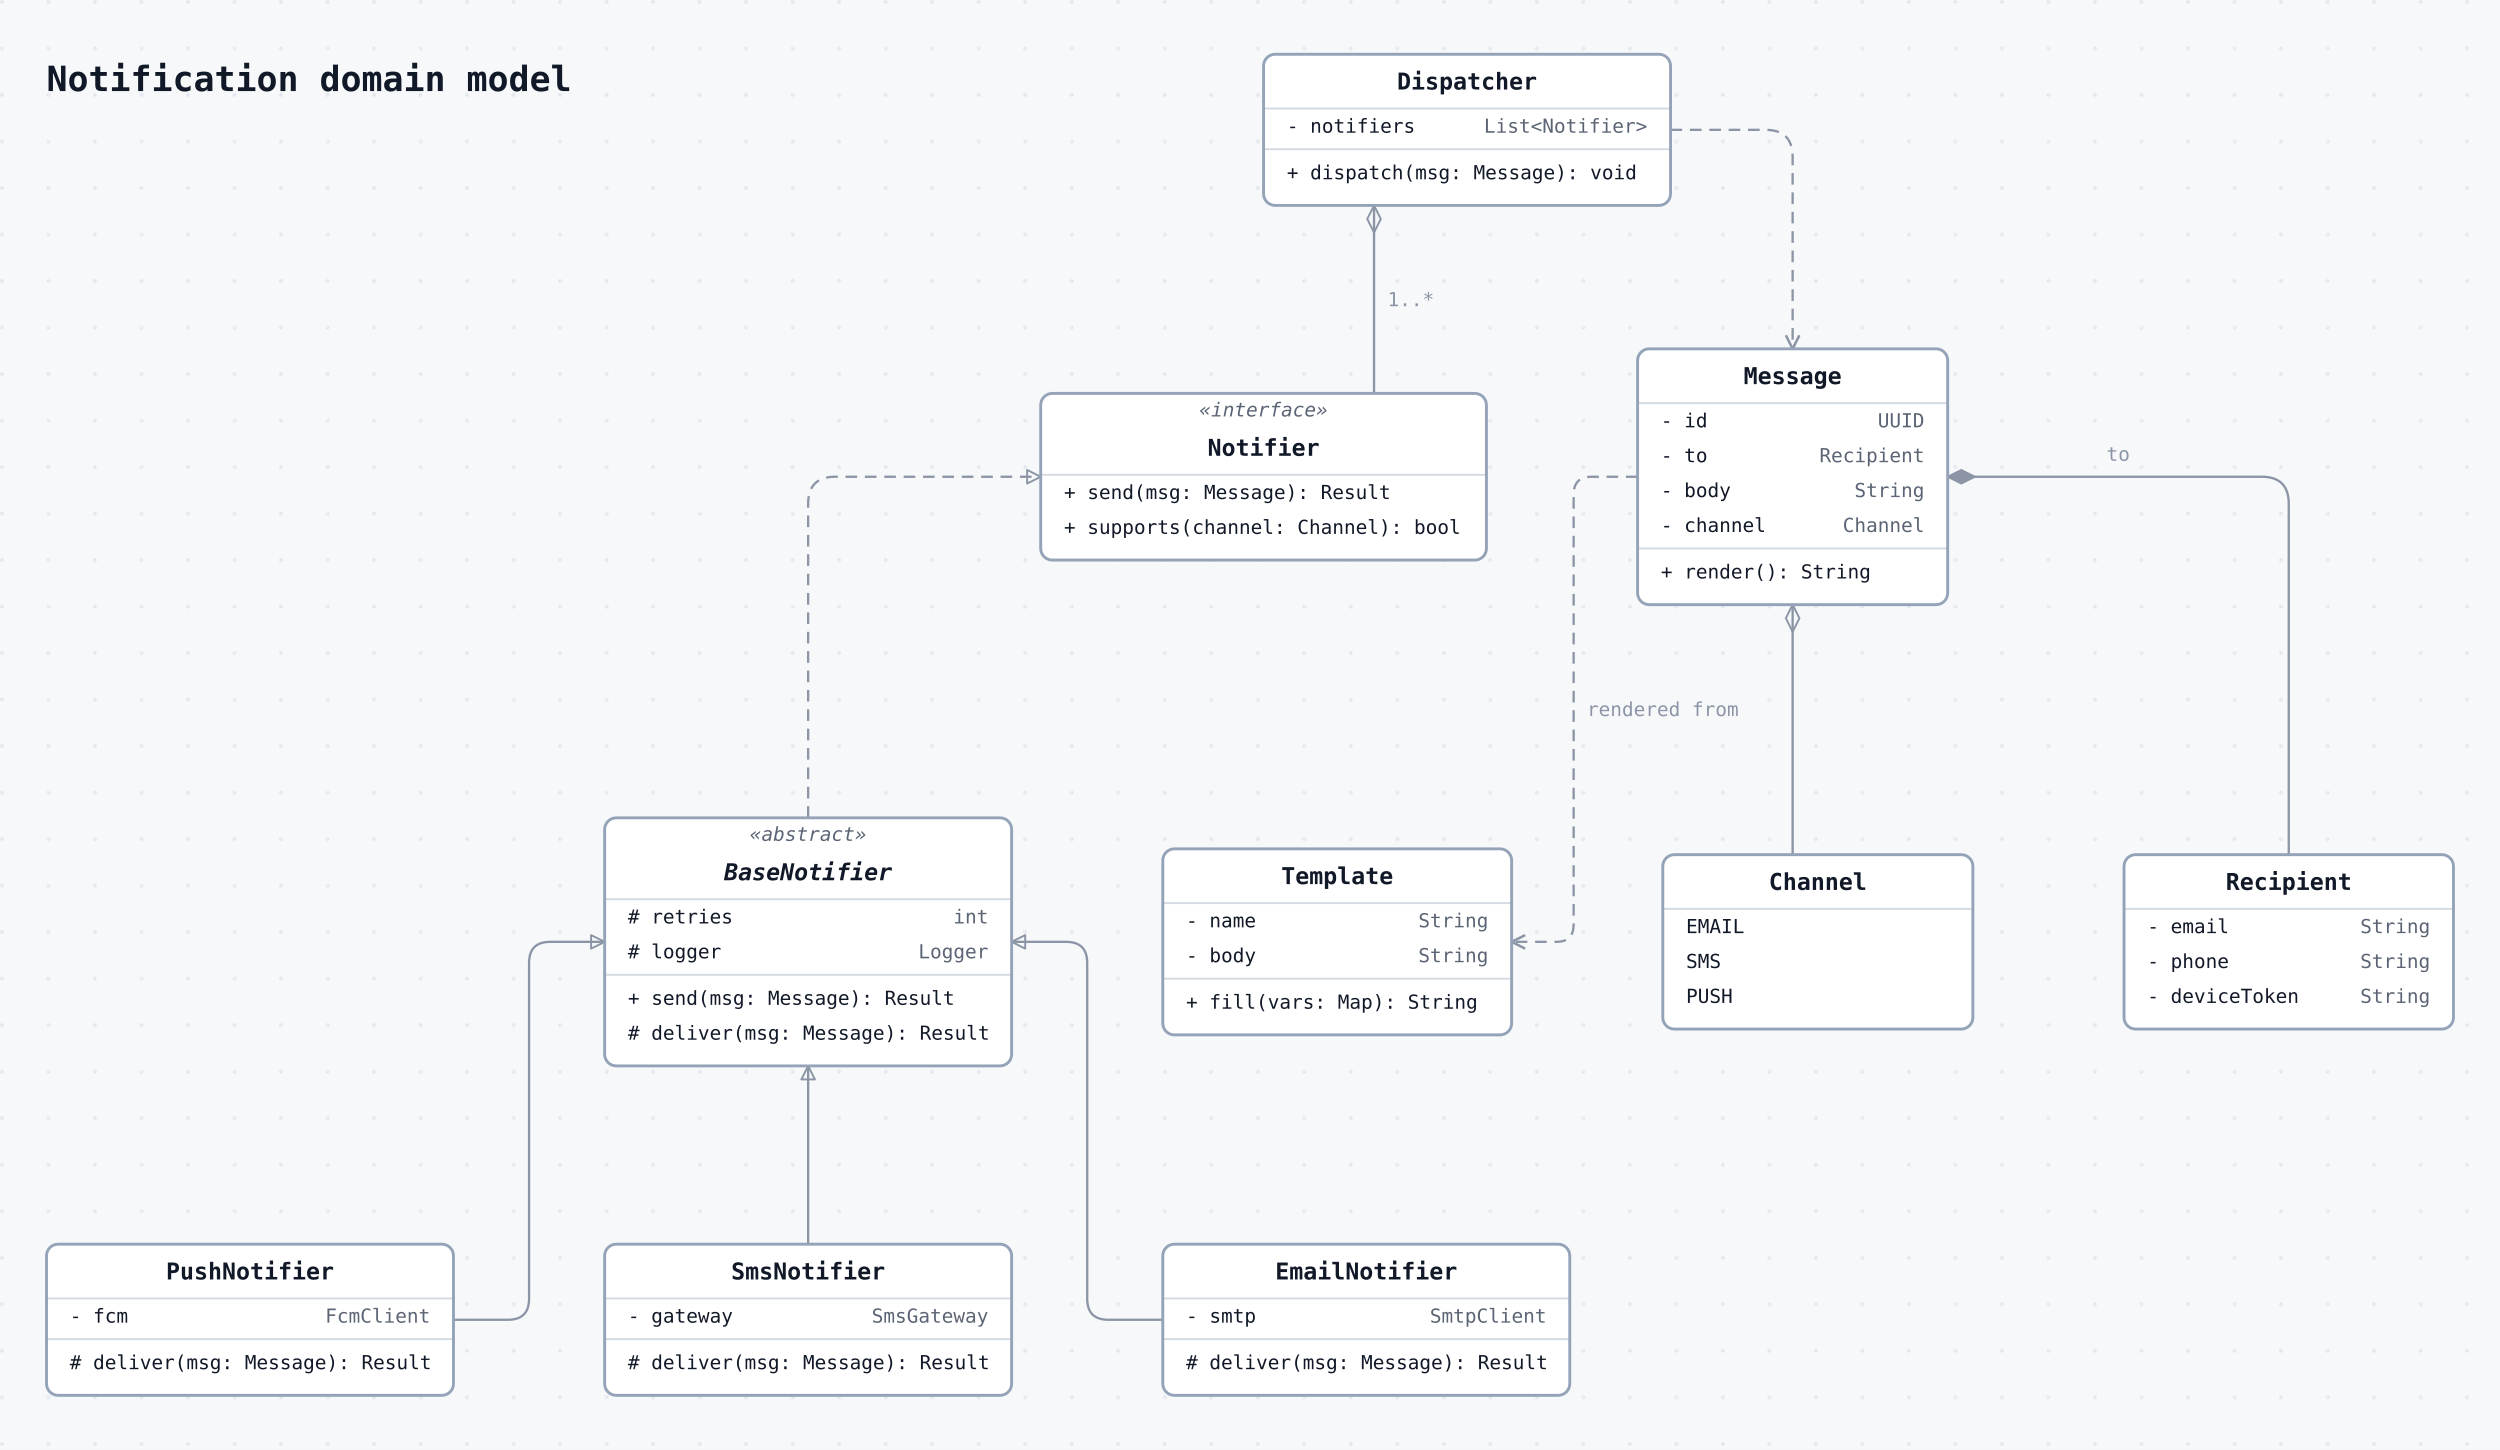
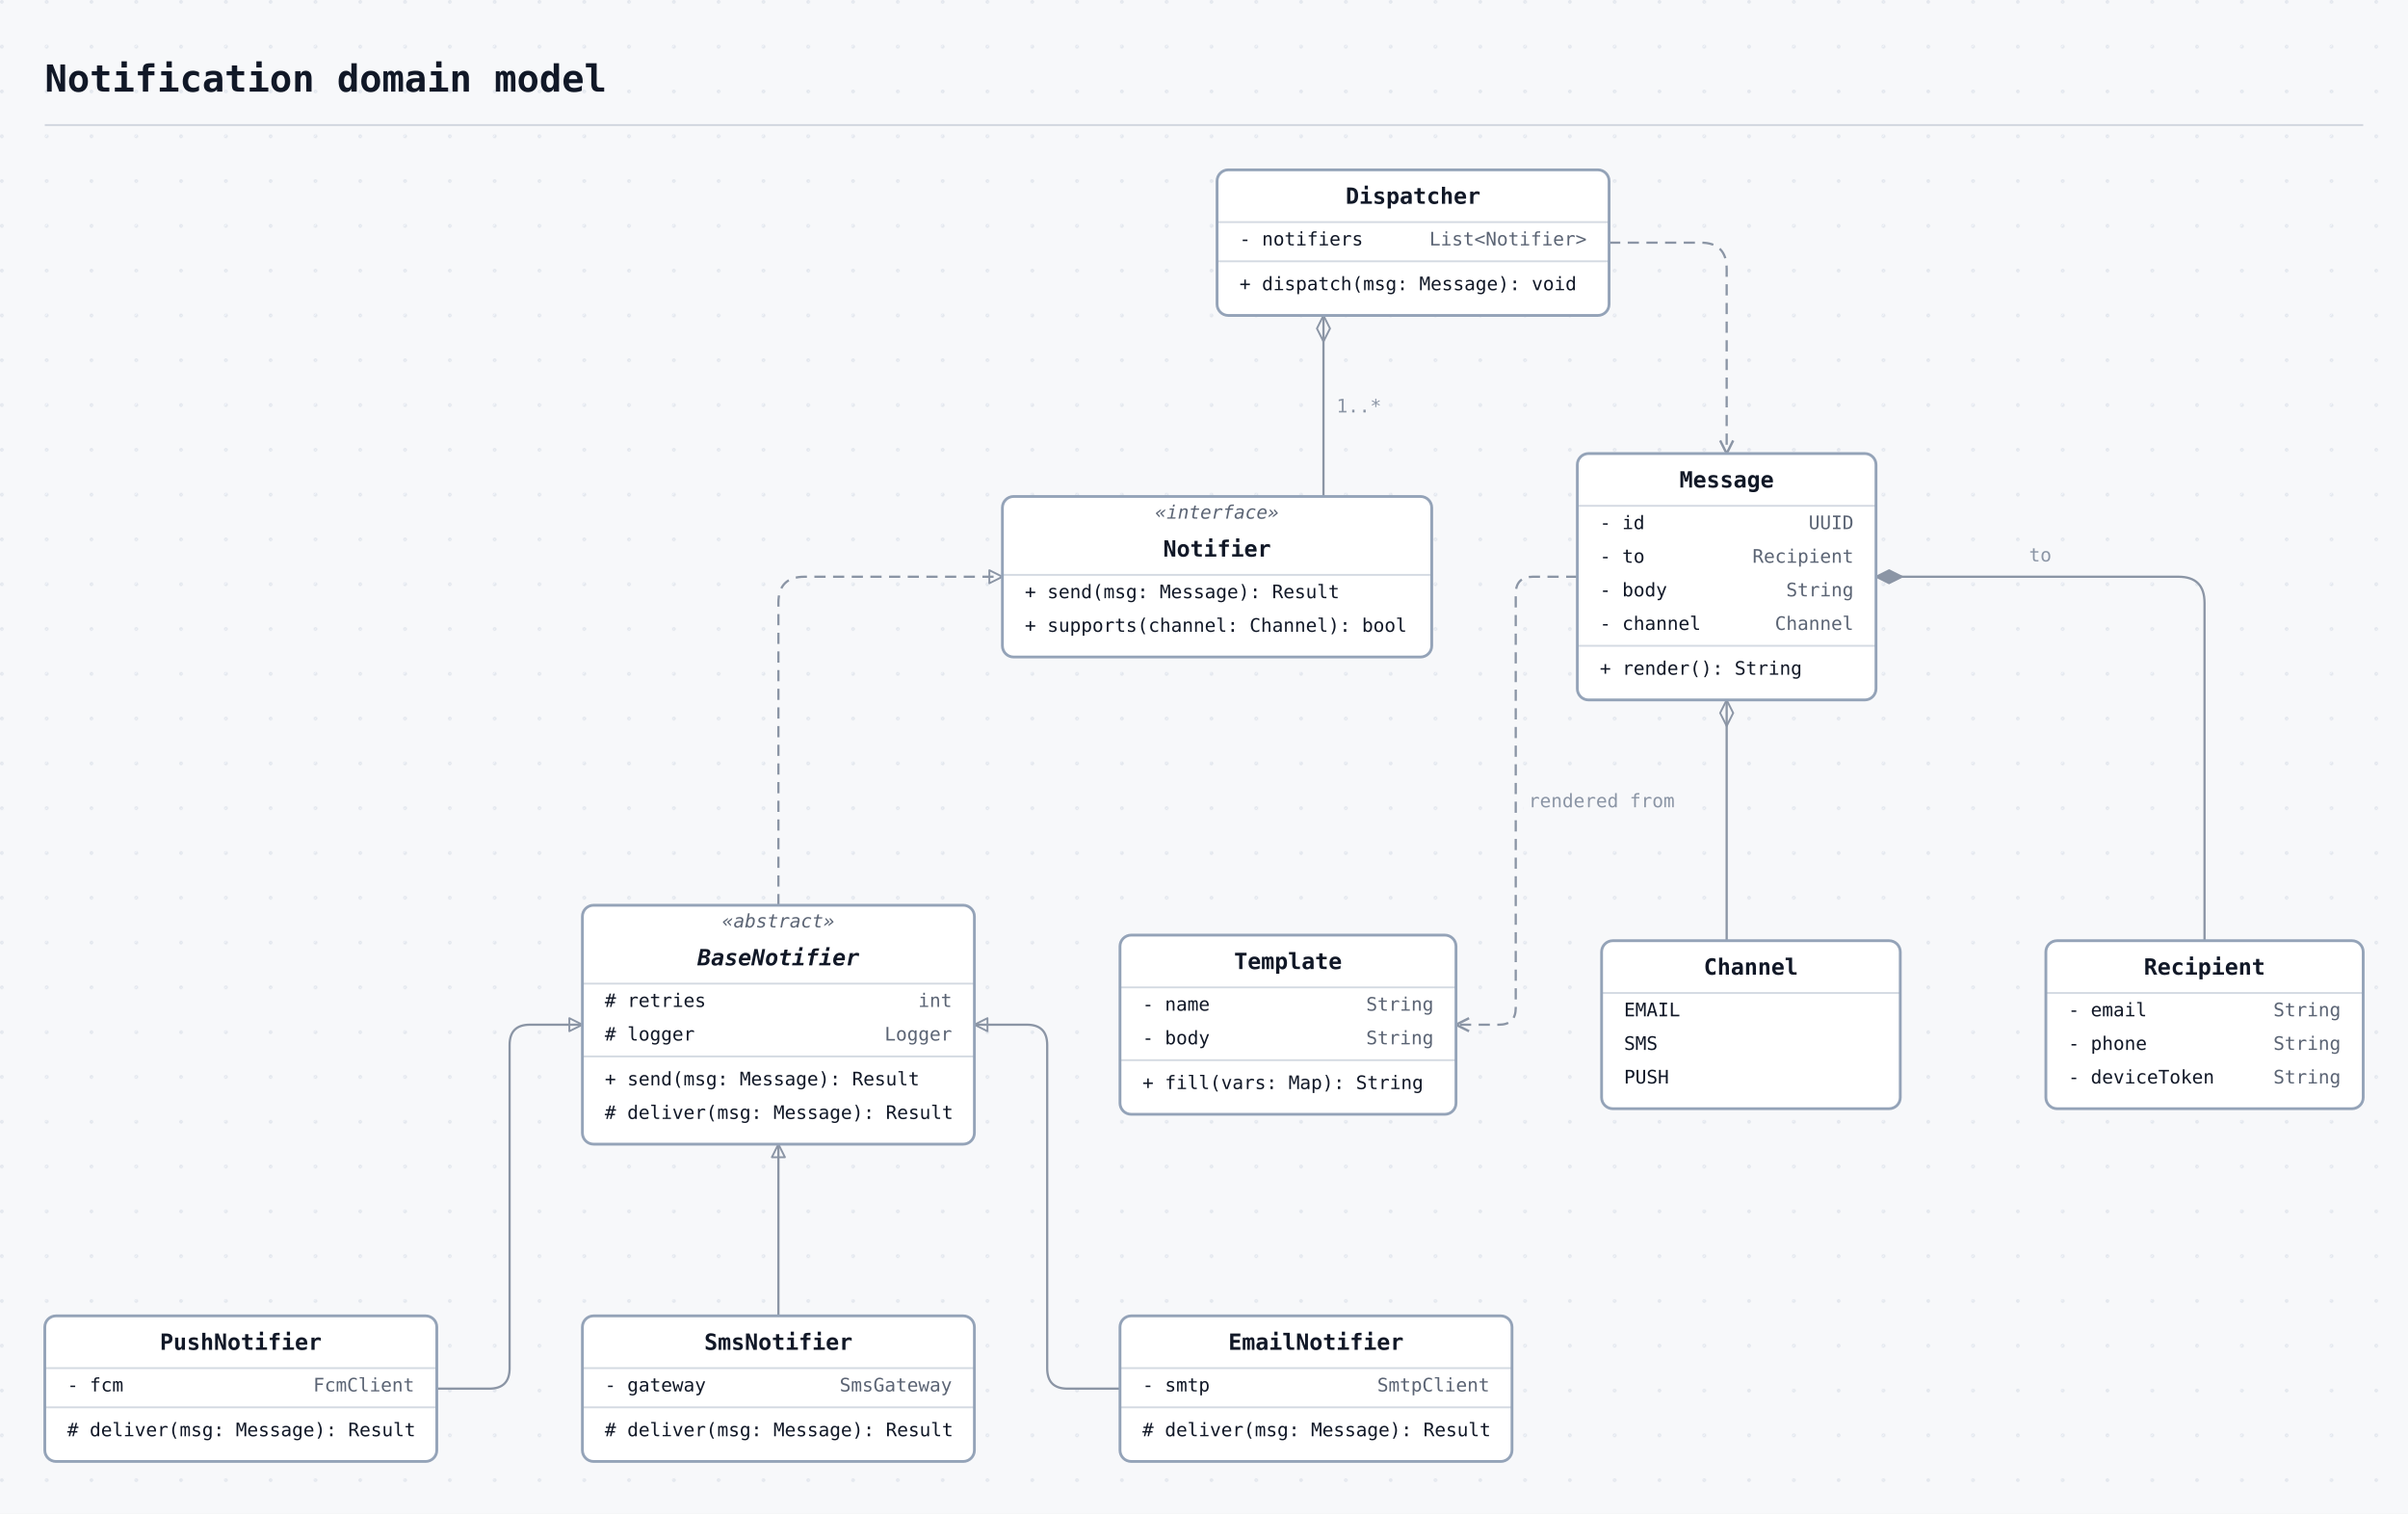
- <svg xmlns="http://www.w3.org/2000/svg" version="1.1" width="1290" height="748" viewBox="0 0 1290 748" font-family="JetBrains Mono, ui-monospace, SFMono-Regular, Menlo, Consolas, monospace">
+ <svg xmlns="http://www.w3.org/2000/svg" version="1.1" width="1290" height="811" viewBox="0 0 1290 811" font-family="JetBrains Mono, ui-monospace, SFMono-Regular, Menlo, Consolas, monospace">
  <defs>
    <pattern id="canvas-grid" width="24" height="24" patternUnits="userSpaceOnUse">
      <circle cx="1" cy="1" r="1" fill="#e3e7ed" />
    </pattern>
    <marker id="marker-uml-triangle-0" viewBox="-1 -1 9 9" refX="7" refY="3.5" markerWidth="9" markerHeight="9" markerUnits="userSpaceOnUse" orient="auto-start-reverse">
      <path d="M0 0 L7 3.5 L0 7 Z" fill="none" stroke="#8b95a5" stroke-width="1" stroke-linejoin="round" />
    </marker>
    <marker id="marker-diamond-2" viewBox="-1 -1 16 9" refX="14" refY="3.5" markerWidth="16" markerHeight="9" markerUnits="userSpaceOnUse" orient="auto-start-reverse">
      <path d="M0 3.5 L7 0 L14 3.5 L7 7 Z" fill="none" stroke="#8b95a5" stroke-width="1" />
    </marker>
    <marker id="marker-diamond-1" viewBox="-1 -1 16 9" refX="14" refY="3.5" markerWidth="16" markerHeight="9" markerUnits="userSpaceOnUse" orient="auto-start-reverse">
      <path d="M0 3.5 L7 0 L14 3.5 L7 7 Z" fill="#8b95a5" stroke="#8b95a5" stroke-width="1" />
    </marker>
    <marker id="marker-open-3" viewBox="-1 -1 9 9" refX="7" refY="3.5" markerWidth="9" markerHeight="9" markerUnits="userSpaceOnUse" orient="auto-start-reverse">
      <path d="M0 0 L7 3.5 L0 7" fill="none" stroke="#8b95a5" stroke-width="1.3" stroke-linejoin="round" />
    </marker>
  </defs>
  <rect width="100%" height="100%" fill="#f7f8fa" />
  <rect width="100%" height="100%" fill="url(#canvas-grid)" />
-   <text x="24.0" y="47.0" text-anchor="start" font-size="18" font-weight="bold" fill="#111827">Notification domain model</text>
-   <path d="M 417.0 422.0 L 417.0 260.0 Q 417.0 246.0 431.0 246.0 L 537.0 246.0" fill="none" stroke="#8b95a5" stroke-width="1.2" stroke-dasharray="6 4" marker-end="url(#marker-uml-triangle-0)" />
-   <path d="M 600.0 681.0 L 571.9 681.0 Q 561.0 681.0 561.0 670.1 L 561.0 496.9 Q 561.0 486.0 550.1 486.0 L 522.0 486.0" fill="none" stroke="#8b95a5" stroke-width="1.2" marker-end="url(#marker-uml-triangle-0)" />
-   <path d="M 417.0 642.0 L 417.0 550.0" fill="none" stroke="#8b95a5" stroke-width="1.2" marker-end="url(#marker-uml-triangle-0)" />
-   <path d="M 234.0 681.0 L 262.1 681.0 Q 273.0 681.0 273.0 670.1 L 273.0 496.9 Q 273.0 486.0 283.9 486.0 L 312.0 486.0" fill="none" stroke="#8b95a5" stroke-width="1.2" marker-end="url(#marker-uml-triangle-0)" />
-   <path d="M 1005.0 246.0 L 1167.0 246.0 Q 1181.0 246.0 1181.0 260.0 L 1181.0 441.0" fill="none" stroke="#8b95a5" stroke-width="1.2" marker-start="url(#marker-diamond-1)" />
-   <path d="M 925.0 312.0 L 925.0 441.0" fill="none" stroke="#8b95a5" stroke-width="1.2" marker-start="url(#marker-diamond-2)" />
-   <path d="M 845.0 246.0 L 821.2 246.0 Q 812.0 246.0 812.0 255.2 L 812.0 477.0 Q 812.0 486.0 803.0 486.0 L 780.0 486.0" fill="none" stroke="#8b95a5" stroke-width="1.2" stroke-dasharray="6 4" marker-end="url(#marker-open-3)" />
-   <path d="M 709.0 106.0 L 709.0 203.0" fill="none" stroke="#8b95a5" stroke-width="1.2" marker-start="url(#marker-diamond-2)" />
-   <path d="M 862.0 67.0 L 911.0 67.0 Q 925.0 67.0 925.0 81.0 L 925.0 180.0" fill="none" stroke="#8b95a5" stroke-width="1.2" stroke-dasharray="6 4" marker-end="url(#marker-open-3)" />
-   <rect fill="#ffffff" fill-opacity="1.000" stroke="#94a3b8" stroke-width="1.5" x="537.0" y="203.0" width="230.0" height="86.0" rx="6.0" />
-   <text x="652.0" y="214.9" text-anchor="middle" font-size="10" font-style="italic" fill="#5b6474">«interface»</text>
-   <text x="652.0" y="235.2" text-anchor="middle" font-size="12" font-weight="bold" fill="#111827">Notifier</text>
-   <line x1="537.0" y1="245.0" x2="767.0" y2="245.0" stroke="#94a3b8" stroke-opacity="0.4" />
-   <text x="549.0" y="257.5" text-anchor="start" font-family="JetBrains Mono, ui-monospace, Menlo, monospace" font-size="10" fill="#111827">+ send(msg: Message): Result</text>
-   <text x="549.0" y="275.5" text-anchor="start" font-family="JetBrains Mono, ui-monospace, Menlo, monospace" font-size="10" fill="#111827">+ supports(channel: Channel): bool</text>
-   <rect fill="#ffffff" fill-opacity="1.000" stroke="#94a3b8" stroke-width="1.5" x="312.0" y="422.0" width="210.0" height="128.0" rx="6.0" />
-   <text x="417.0" y="433.9" text-anchor="middle" font-size="10" font-style="italic" fill="#5b6474">«abstract»</text>
-   <text x="417.0" y="454.2" text-anchor="middle" font-size="12" font-weight="bold" fill="#111827" font-style="italic">BaseNotifier</text>
-   <line x1="312.0" y1="464.0" x2="522.0" y2="464.0" stroke="#94a3b8" stroke-opacity="0.4" />
-   <text x="324.0" y="476.5" text-anchor="start" font-family="JetBrains Mono, ui-monospace, Menlo, monospace" font-size="10" fill="#111827"># retries</text>
-   <text x="510.0" y="476.5" text-anchor="end" font-family="JetBrains Mono, ui-monospace, Menlo, monospace" font-size="10" fill="#5b6474">int</text>
-   <text x="324.0" y="494.5" text-anchor="start" font-family="JetBrains Mono, ui-monospace, Menlo, monospace" font-size="10" fill="#111827"># logger</text>
-   <text x="510.0" y="494.5" text-anchor="end" font-family="JetBrains Mono, ui-monospace, Menlo, monospace" font-size="10" fill="#5b6474">Logger</text>
-   <line x1="312.0" y1="503.0" x2="522.0" y2="503.0" stroke="#94a3b8" stroke-opacity="0.4" />
-   <text x="324.0" y="518.5" text-anchor="start" font-family="JetBrains Mono, ui-monospace, Menlo, monospace" font-size="10" fill="#111827">+ send(msg: Message): Result</text>
-   <text x="324.0" y="536.5" text-anchor="start" font-family="JetBrains Mono, ui-monospace, Menlo, monospace" font-size="10" fill="#111827"># deliver(msg: Message): Result</text>
-   <rect fill="#ffffff" fill-opacity="1.000" stroke="#94a3b8" stroke-width="1.5" x="600.0" y="642.0" width="210.0" height="78.0" rx="6.0" />
-   <text x="705.0" y="660.2" text-anchor="middle" font-size="12" font-weight="bold" fill="#111827">EmailNotifier</text>
-   <line x1="600.0" y1="670.0" x2="810.0" y2="670.0" stroke="#94a3b8" stroke-opacity="0.4" />
-   <text x="612.0" y="682.5" text-anchor="start" font-family="JetBrains Mono, ui-monospace, Menlo, monospace" font-size="10" fill="#111827">- smtp</text>
-   <text x="798.0" y="682.5" text-anchor="end" font-family="JetBrains Mono, ui-monospace, Menlo, monospace" font-size="10" fill="#5b6474">SmtpClient</text>
-   <line x1="600.0" y1="691.0" x2="810.0" y2="691.0" stroke="#94a3b8" stroke-opacity="0.4" />
-   <text x="612.0" y="706.5" text-anchor="start" font-family="JetBrains Mono, ui-monospace, Menlo, monospace" font-size="10" fill="#111827"># deliver(msg: Message): Result</text>
-   <rect fill="#ffffff" fill-opacity="1.000" stroke="#94a3b8" stroke-width="1.5" x="312.0" y="642.0" width="210.0" height="78.0" rx="6.0" />
-   <text x="417.0" y="660.2" text-anchor="middle" font-size="12" font-weight="bold" fill="#111827">SmsNotifier</text>
-   <line x1="312.0" y1="670.0" x2="522.0" y2="670.0" stroke="#94a3b8" stroke-opacity="0.4" />
-   <text x="324.0" y="682.5" text-anchor="start" font-family="JetBrains Mono, ui-monospace, Menlo, monospace" font-size="10" fill="#111827">- gateway</text>
-   <text x="510.0" y="682.5" text-anchor="end" font-family="JetBrains Mono, ui-monospace, Menlo, monospace" font-size="10" fill="#5b6474">SmsGateway</text>
-   <line x1="312.0" y1="691.0" x2="522.0" y2="691.0" stroke="#94a3b8" stroke-opacity="0.4" />
-   <text x="324.0" y="706.5" text-anchor="start" font-family="JetBrains Mono, ui-monospace, Menlo, monospace" font-size="10" fill="#111827"># deliver(msg: Message): Result</text>
-   <rect fill="#ffffff" fill-opacity="1.000" stroke="#94a3b8" stroke-width="1.5" x="24.0" y="642.0" width="210.0" height="78.0" rx="6.0" />
-   <text x="129.0" y="660.2" text-anchor="middle" font-size="12" font-weight="bold" fill="#111827">PushNotifier</text>
-   <line x1="24.0" y1="670.0" x2="234.0" y2="670.0" stroke="#94a3b8" stroke-opacity="0.4" />
-   <text x="36.0" y="682.5" text-anchor="start" font-family="JetBrains Mono, ui-monospace, Menlo, monospace" font-size="10" fill="#111827">- fcm</text>
-   <text x="222.0" y="682.5" text-anchor="end" font-family="JetBrains Mono, ui-monospace, Menlo, monospace" font-size="10" fill="#5b6474">FcmClient</text>
-   <line x1="24.0" y1="691.0" x2="234.0" y2="691.0" stroke="#94a3b8" stroke-opacity="0.4" />
-   <text x="36.0" y="706.5" text-anchor="start" font-family="JetBrains Mono, ui-monospace, Menlo, monospace" font-size="10" fill="#111827"># deliver(msg: Message): Result</text>
-   <rect fill="#ffffff" fill-opacity="1.000" stroke="#94a3b8" stroke-width="1.5" x="845.0" y="180.0" width="160.0" height="132.0" rx="6.0" />
-   <text x="925.0" y="198.2" text-anchor="middle" font-size="12" font-weight="bold" fill="#111827">Message</text>
-   <line x1="845.0" y1="208.0" x2="1005.0" y2="208.0" stroke="#94a3b8" stroke-opacity="0.4" />
-   <text x="857.0" y="220.5" text-anchor="start" font-family="JetBrains Mono, ui-monospace, Menlo, monospace" font-size="10" fill="#111827">- id</text>
-   <text x="993.0" y="220.5" text-anchor="end" font-family="JetBrains Mono, ui-monospace, Menlo, monospace" font-size="10" fill="#5b6474">UUID</text>
-   <text x="857.0" y="238.5" text-anchor="start" font-family="JetBrains Mono, ui-monospace, Menlo, monospace" font-size="10" fill="#111827">- to</text>
-   <text x="993.0" y="238.5" text-anchor="end" font-family="JetBrains Mono, ui-monospace, Menlo, monospace" font-size="10" fill="#5b6474">Recipient</text>
-   <text x="857.0" y="256.5" text-anchor="start" font-family="JetBrains Mono, ui-monospace, Menlo, monospace" font-size="10" fill="#111827">- body</text>
-   <text x="993.0" y="256.5" text-anchor="end" font-family="JetBrains Mono, ui-monospace, Menlo, monospace" font-size="10" fill="#5b6474">String</text>
-   <text x="857.0" y="274.5" text-anchor="start" font-family="JetBrains Mono, ui-monospace, Menlo, monospace" font-size="10" fill="#111827">- channel</text>
-   <text x="993.0" y="274.5" text-anchor="end" font-family="JetBrains Mono, ui-monospace, Menlo, monospace" font-size="10" fill="#5b6474">Channel</text>
-   <line x1="845.0" y1="283.0" x2="1005.0" y2="283.0" stroke="#94a3b8" stroke-opacity="0.4" />
-   <text x="857.0" y="298.5" text-anchor="start" font-family="JetBrains Mono, ui-monospace, Menlo, monospace" font-size="10" fill="#111827">+ render(): String</text>
-   <rect fill="#ffffff" fill-opacity="1.000" stroke="#94a3b8" stroke-width="1.5" x="1096.0" y="441.0" width="170.0" height="90.0" rx="6.0" />
-   <text x="1181.0" y="459.2" text-anchor="middle" font-size="12" font-weight="bold" fill="#111827">Recipient</text>
-   <line x1="1096.0" y1="469.0" x2="1266.0" y2="469.0" stroke="#94a3b8" stroke-opacity="0.4" />
-   <text x="1108.0" y="481.5" text-anchor="start" font-family="JetBrains Mono, ui-monospace, Menlo, monospace" font-size="10" fill="#111827">- email</text>
-   <text x="1254.0" y="481.5" text-anchor="end" font-family="JetBrains Mono, ui-monospace, Menlo, monospace" font-size="10" fill="#5b6474">String</text>
-   <text x="1108.0" y="499.5" text-anchor="start" font-family="JetBrains Mono, ui-monospace, Menlo, monospace" font-size="10" fill="#111827">- phone</text>
-   <text x="1254.0" y="499.5" text-anchor="end" font-family="JetBrains Mono, ui-monospace, Menlo, monospace" font-size="10" fill="#5b6474">String</text>
-   <text x="1108.0" y="517.5" text-anchor="start" font-family="JetBrains Mono, ui-monospace, Menlo, monospace" font-size="10" fill="#111827">- deviceToken</text>
-   <text x="1254.0" y="517.5" text-anchor="end" font-family="JetBrains Mono, ui-monospace, Menlo, monospace" font-size="10" fill="#5b6474">String</text>
-   <rect fill="#ffffff" fill-opacity="1.000" stroke="#94a3b8" stroke-width="1.5" x="858.0" y="441.0" width="160.0" height="90.0" rx="6.0" />
-   <text x="938.0" y="459.2" text-anchor="middle" font-size="12" font-weight="bold" fill="#111827">Channel</text>
-   <line x1="858.0" y1="469.0" x2="1018.0" y2="469.0" stroke="#94a3b8" stroke-opacity="0.4" />
-   <text x="870.0" y="481.5" text-anchor="start" font-family="JetBrains Mono, ui-monospace, Menlo, monospace" font-size="10" fill="#111827">EMAIL</text>
-   <text x="870.0" y="499.5" text-anchor="start" font-family="JetBrains Mono, ui-monospace, Menlo, monospace" font-size="10" fill="#111827">SMS</text>
-   <text x="870.0" y="517.5" text-anchor="start" font-family="JetBrains Mono, ui-monospace, Menlo, monospace" font-size="10" fill="#111827">PUSH</text>
-   <rect fill="#ffffff" fill-opacity="1.000" stroke="#94a3b8" stroke-width="1.5" x="600.0" y="438.0" width="180.0" height="96.0" rx="6.0" />
-   <text x="690.0" y="456.2" text-anchor="middle" font-size="12" font-weight="bold" fill="#111827">Template</text>
-   <line x1="600.0" y1="466.0" x2="780.0" y2="466.0" stroke="#94a3b8" stroke-opacity="0.4" />
-   <text x="612.0" y="478.5" text-anchor="start" font-family="JetBrains Mono, ui-monospace, Menlo, monospace" font-size="10" fill="#111827">- name</text>
-   <text x="768.0" y="478.5" text-anchor="end" font-family="JetBrains Mono, ui-monospace, Menlo, monospace" font-size="10" fill="#5b6474">String</text>
-   <text x="612.0" y="496.5" text-anchor="start" font-family="JetBrains Mono, ui-monospace, Menlo, monospace" font-size="10" fill="#111827">- body</text>
-   <text x="768.0" y="496.5" text-anchor="end" font-family="JetBrains Mono, ui-monospace, Menlo, monospace" font-size="10" fill="#5b6474">String</text>
-   <line x1="600.0" y1="505.0" x2="780.0" y2="505.0" stroke="#94a3b8" stroke-opacity="0.4" />
-   <text x="612.0" y="520.5" text-anchor="start" font-family="JetBrains Mono, ui-monospace, Menlo, monospace" font-size="10" fill="#111827">+ fill(vars: Map): String</text>
-   <rect fill="#ffffff" fill-opacity="1.000" stroke="#94a3b8" stroke-width="1.5" x="652.0" y="28.0" width="210.0" height="78.0" rx="6.0" />
-   <text x="757.0" y="46.2" text-anchor="middle" font-size="12" font-weight="bold" fill="#111827">Dispatcher</text>
-   <line x1="652.0" y1="56.0" x2="862.0" y2="56.0" stroke="#94a3b8" stroke-opacity="0.4" />
-   <text x="664.0" y="68.5" text-anchor="start" font-family="JetBrains Mono, ui-monospace, Menlo, monospace" font-size="10" fill="#111827">- notifiers</text>
-   <text x="850.0" y="68.5" text-anchor="end" font-family="JetBrains Mono, ui-monospace, Menlo, monospace" font-size="10" fill="#5b6474">List&lt;Notifier&gt;</text>
-   <line x1="652.0" y1="77.0" x2="862.0" y2="77.0" stroke="#94a3b8" stroke-opacity="0.4" />
-   <text x="664.0" y="92.5" text-anchor="start" font-family="JetBrains Mono, ui-monospace, Menlo, monospace" font-size="10" fill="#111827">+ dispatch(msg: Message): void</text>
-   <rect x="1083.0" y="226.5" width="20.0" height="15.5" rx="2" fill="#f7f8fa" />
-   <text x="1093.0" y="237.8" text-anchor="middle" font-size="10" fill="#8b95a5">to</text>
-   <rect x="816.0" y="358.2" width="84.0" height="15.5" rx="2" fill="#f7f8fa" />
-   <text x="858.0" y="369.5" text-anchor="middle" font-size="10" fill="#8b95a5">rendered from</text>
-   <rect x="713.0" y="146.8" width="30.0" height="15.5" rx="2" fill="#f7f8fa" />
-   <text x="728.0" y="158.0" text-anchor="middle" font-size="10" fill="#8b95a5">1..*</text>
+   <text x="24.0" y="49.1" text-anchor="start" font-size="20" font-weight="bold" fill="#111827">Notification domain model</text>
+   <path d="M 417.0 485.0 L 417.0 323.0 Q 417.0 309.0 431.0 309.0 L 537.0 309.0" fill="none" stroke="#8b95a5" stroke-width="1.2" stroke-dasharray="6 4" marker-end="url(#marker-uml-triangle-0)" />
+   <path d="M 600.0 744.0 L 571.9 744.0 Q 561.0 744.0 561.0 733.1 L 561.0 559.9 Q 561.0 549.0 550.1 549.0 L 522.0 549.0" fill="none" stroke="#8b95a5" stroke-width="1.2" marker-end="url(#marker-uml-triangle-0)" />
+   <path d="M 417.0 705.0 L 417.0 613.0" fill="none" stroke="#8b95a5" stroke-width="1.2" marker-end="url(#marker-uml-triangle-0)" />
+   <path d="M 234.0 744.0 L 262.1 744.0 Q 273.0 744.0 273.0 733.1 L 273.0 559.9 Q 273.0 549.0 283.9 549.0 L 312.0 549.0" fill="none" stroke="#8b95a5" stroke-width="1.2" marker-end="url(#marker-uml-triangle-0)" />
+   <path d="M 1005.0 309.0 L 1167.0 309.0 Q 1181.0 309.0 1181.0 323.0 L 1181.0 504.0" fill="none" stroke="#8b95a5" stroke-width="1.2" marker-start="url(#marker-diamond-1)" />
+   <path d="M 925.0 375.0 L 925.0 504.0" fill="none" stroke="#8b95a5" stroke-width="1.2" marker-start="url(#marker-diamond-2)" />
+   <path d="M 845.0 309.0 L 821.2 309.0 Q 812.0 309.0 812.0 318.2 L 812.0 540.0 Q 812.0 549.0 803.0 549.0 L 780.0 549.0" fill="none" stroke="#8b95a5" stroke-width="1.2" stroke-dasharray="6 4" marker-end="url(#marker-open-3)" />
+   <path d="M 709.0 169.0 L 709.0 266.0" fill="none" stroke="#8b95a5" stroke-width="1.2" marker-start="url(#marker-diamond-2)" />
+   <path d="M 862.0 130.0 L 911.0 130.0 Q 925.0 130.0 925.0 144.0 L 925.0 243.0" fill="none" stroke="#8b95a5" stroke-width="1.2" stroke-dasharray="6 4" marker-end="url(#marker-open-3)" />
+   <rect fill="#ffffff" fill-opacity="1.000" stroke="#94a3b8" stroke-width="1.5" x="537.0" y="266.0" width="230.0" height="86.0" rx="6.0" />
+   <text x="652.0" y="277.9" text-anchor="middle" font-size="10" font-style="italic" fill="#5b6474">«interface»</text>
+   <text x="652.0" y="298.2" text-anchor="middle" font-size="12" font-weight="bold" fill="#111827">Notifier</text>
+   <line x1="537.0" y1="308.0" x2="767.0" y2="308.0" stroke="#94a3b8" stroke-opacity="0.4" />
+   <text x="549.0" y="320.5" text-anchor="start" font-family="JetBrains Mono, ui-monospace, Menlo, monospace" font-size="10" fill="#111827">+ send(msg: Message): Result</text>
+   <text x="549.0" y="338.5" text-anchor="start" font-family="JetBrains Mono, ui-monospace, Menlo, monospace" font-size="10" fill="#111827">+ supports(channel: Channel): bool</text>
+   <rect fill="#ffffff" fill-opacity="1.000" stroke="#94a3b8" stroke-width="1.5" x="312.0" y="485.0" width="210.0" height="128.0" rx="6.0" />
+   <text x="417.0" y="496.9" text-anchor="middle" font-size="10" font-style="italic" fill="#5b6474">«abstract»</text>
+   <text x="417.0" y="517.2" text-anchor="middle" font-size="12" font-weight="bold" fill="#111827" font-style="italic">BaseNotifier</text>
+   <line x1="312.0" y1="527.0" x2="522.0" y2="527.0" stroke="#94a3b8" stroke-opacity="0.4" />
+   <text x="324.0" y="539.5" text-anchor="start" font-family="JetBrains Mono, ui-monospace, Menlo, monospace" font-size="10" fill="#111827"># retries</text>
+   <text x="510.0" y="539.5" text-anchor="end" font-family="JetBrains Mono, ui-monospace, Menlo, monospace" font-size="10" fill="#5b6474">int</text>
+   <text x="324.0" y="557.5" text-anchor="start" font-family="JetBrains Mono, ui-monospace, Menlo, monospace" font-size="10" fill="#111827"># logger</text>
+   <text x="510.0" y="557.5" text-anchor="end" font-family="JetBrains Mono, ui-monospace, Menlo, monospace" font-size="10" fill="#5b6474">Logger</text>
+   <line x1="312.0" y1="566.0" x2="522.0" y2="566.0" stroke="#94a3b8" stroke-opacity="0.4" />
+   <text x="324.0" y="581.5" text-anchor="start" font-family="JetBrains Mono, ui-monospace, Menlo, monospace" font-size="10" fill="#111827">+ send(msg: Message): Result</text>
+   <text x="324.0" y="599.5" text-anchor="start" font-family="JetBrains Mono, ui-monospace, Menlo, monospace" font-size="10" fill="#111827"># deliver(msg: Message): Result</text>
+   <rect fill="#ffffff" fill-opacity="1.000" stroke="#94a3b8" stroke-width="1.5" x="600.0" y="705.0" width="210.0" height="78.0" rx="6.0" />
+   <text x="705.0" y="723.2" text-anchor="middle" font-size="12" font-weight="bold" fill="#111827">EmailNotifier</text>
+   <line x1="600.0" y1="733.0" x2="810.0" y2="733.0" stroke="#94a3b8" stroke-opacity="0.4" />
+   <text x="612.0" y="745.5" text-anchor="start" font-family="JetBrains Mono, ui-monospace, Menlo, monospace" font-size="10" fill="#111827">- smtp</text>
+   <text x="798.0" y="745.5" text-anchor="end" font-family="JetBrains Mono, ui-monospace, Menlo, monospace" font-size="10" fill="#5b6474">SmtpClient</text>
+   <line x1="600.0" y1="754.0" x2="810.0" y2="754.0" stroke="#94a3b8" stroke-opacity="0.4" />
+   <text x="612.0" y="769.5" text-anchor="start" font-family="JetBrains Mono, ui-monospace, Menlo, monospace" font-size="10" fill="#111827"># deliver(msg: Message): Result</text>
+   <rect fill="#ffffff" fill-opacity="1.000" stroke="#94a3b8" stroke-width="1.5" x="312.0" y="705.0" width="210.0" height="78.0" rx="6.0" />
+   <text x="417.0" y="723.2" text-anchor="middle" font-size="12" font-weight="bold" fill="#111827">SmsNotifier</text>
+   <line x1="312.0" y1="733.0" x2="522.0" y2="733.0" stroke="#94a3b8" stroke-opacity="0.4" />
+   <text x="324.0" y="745.5" text-anchor="start" font-family="JetBrains Mono, ui-monospace, Menlo, monospace" font-size="10" fill="#111827">- gateway</text>
+   <text x="510.0" y="745.5" text-anchor="end" font-family="JetBrains Mono, ui-monospace, Menlo, monospace" font-size="10" fill="#5b6474">SmsGateway</text>
+   <line x1="312.0" y1="754.0" x2="522.0" y2="754.0" stroke="#94a3b8" stroke-opacity="0.4" />
+   <text x="324.0" y="769.5" text-anchor="start" font-family="JetBrains Mono, ui-monospace, Menlo, monospace" font-size="10" fill="#111827"># deliver(msg: Message): Result</text>
+   <rect fill="#ffffff" fill-opacity="1.000" stroke="#94a3b8" stroke-width="1.5" x="24.0" y="705.0" width="210.0" height="78.0" rx="6.0" />
+   <text x="129.0" y="723.2" text-anchor="middle" font-size="12" font-weight="bold" fill="#111827">PushNotifier</text>
+   <line x1="24.0" y1="733.0" x2="234.0" y2="733.0" stroke="#94a3b8" stroke-opacity="0.4" />
+   <text x="36.0" y="745.5" text-anchor="start" font-family="JetBrains Mono, ui-monospace, Menlo, monospace" font-size="10" fill="#111827">- fcm</text>
+   <text x="222.0" y="745.5" text-anchor="end" font-family="JetBrains Mono, ui-monospace, Menlo, monospace" font-size="10" fill="#5b6474">FcmClient</text>
+   <line x1="24.0" y1="754.0" x2="234.0" y2="754.0" stroke="#94a3b8" stroke-opacity="0.4" />
+   <text x="36.0" y="769.5" text-anchor="start" font-family="JetBrains Mono, ui-monospace, Menlo, monospace" font-size="10" fill="#111827"># deliver(msg: Message): Result</text>
+   <rect fill="#ffffff" fill-opacity="1.000" stroke="#94a3b8" stroke-width="1.5" x="845.0" y="243.0" width="160.0" height="132.0" rx="6.0" />
+   <text x="925.0" y="261.2" text-anchor="middle" font-size="12" font-weight="bold" fill="#111827">Message</text>
+   <line x1="845.0" y1="271.0" x2="1005.0" y2="271.0" stroke="#94a3b8" stroke-opacity="0.4" />
+   <text x="857.0" y="283.5" text-anchor="start" font-family="JetBrains Mono, ui-monospace, Menlo, monospace" font-size="10" fill="#111827">- id</text>
+   <text x="993.0" y="283.5" text-anchor="end" font-family="JetBrains Mono, ui-monospace, Menlo, monospace" font-size="10" fill="#5b6474">UUID</text>
+   <text x="857.0" y="301.5" text-anchor="start" font-family="JetBrains Mono, ui-monospace, Menlo, monospace" font-size="10" fill="#111827">- to</text>
+   <text x="993.0" y="301.5" text-anchor="end" font-family="JetBrains Mono, ui-monospace, Menlo, monospace" font-size="10" fill="#5b6474">Recipient</text>
+   <text x="857.0" y="319.5" text-anchor="start" font-family="JetBrains Mono, ui-monospace, Menlo, monospace" font-size="10" fill="#111827">- body</text>
+   <text x="993.0" y="319.5" text-anchor="end" font-family="JetBrains Mono, ui-monospace, Menlo, monospace" font-size="10" fill="#5b6474">String</text>
+   <text x="857.0" y="337.5" text-anchor="start" font-family="JetBrains Mono, ui-monospace, Menlo, monospace" font-size="10" fill="#111827">- channel</text>
+   <text x="993.0" y="337.5" text-anchor="end" font-family="JetBrains Mono, ui-monospace, Menlo, monospace" font-size="10" fill="#5b6474">Channel</text>
+   <line x1="845.0" y1="346.0" x2="1005.0" y2="346.0" stroke="#94a3b8" stroke-opacity="0.4" />
+   <text x="857.0" y="361.5" text-anchor="start" font-family="JetBrains Mono, ui-monospace, Menlo, monospace" font-size="10" fill="#111827">+ render(): String</text>
+   <rect fill="#ffffff" fill-opacity="1.000" stroke="#94a3b8" stroke-width="1.5" x="1096.0" y="504.0" width="170.0" height="90.0" rx="6.0" />
+   <text x="1181.0" y="522.2" text-anchor="middle" font-size="12" font-weight="bold" fill="#111827">Recipient</text>
+   <line x1="1096.0" y1="532.0" x2="1266.0" y2="532.0" stroke="#94a3b8" stroke-opacity="0.4" />
+   <text x="1108.0" y="544.5" text-anchor="start" font-family="JetBrains Mono, ui-monospace, Menlo, monospace" font-size="10" fill="#111827">- email</text>
+   <text x="1254.0" y="544.5" text-anchor="end" font-family="JetBrains Mono, ui-monospace, Menlo, monospace" font-size="10" fill="#5b6474">String</text>
+   <text x="1108.0" y="562.5" text-anchor="start" font-family="JetBrains Mono, ui-monospace, Menlo, monospace" font-size="10" fill="#111827">- phone</text>
+   <text x="1254.0" y="562.5" text-anchor="end" font-family="JetBrains Mono, ui-monospace, Menlo, monospace" font-size="10" fill="#5b6474">String</text>
+   <text x="1108.0" y="580.5" text-anchor="start" font-family="JetBrains Mono, ui-monospace, Menlo, monospace" font-size="10" fill="#111827">- deviceToken</text>
+   <text x="1254.0" y="580.5" text-anchor="end" font-family="JetBrains Mono, ui-monospace, Menlo, monospace" font-size="10" fill="#5b6474">String</text>
+   <rect fill="#ffffff" fill-opacity="1.000" stroke="#94a3b8" stroke-width="1.5" x="858.0" y="504.0" width="160.0" height="90.0" rx="6.0" />
+   <text x="938.0" y="522.2" text-anchor="middle" font-size="12" font-weight="bold" fill="#111827">Channel</text>
+   <line x1="858.0" y1="532.0" x2="1018.0" y2="532.0" stroke="#94a3b8" stroke-opacity="0.4" />
+   <text x="870.0" y="544.5" text-anchor="start" font-family="JetBrains Mono, ui-monospace, Menlo, monospace" font-size="10" fill="#111827">EMAIL</text>
+   <text x="870.0" y="562.5" text-anchor="start" font-family="JetBrains Mono, ui-monospace, Menlo, monospace" font-size="10" fill="#111827">SMS</text>
+   <text x="870.0" y="580.5" text-anchor="start" font-family="JetBrains Mono, ui-monospace, Menlo, monospace" font-size="10" fill="#111827">PUSH</text>
+   <rect fill="#ffffff" fill-opacity="1.000" stroke="#94a3b8" stroke-width="1.5" x="600.0" y="501.0" width="180.0" height="96.0" rx="6.0" />
+   <text x="690.0" y="519.2" text-anchor="middle" font-size="12" font-weight="bold" fill="#111827">Template</text>
+   <line x1="600.0" y1="529.0" x2="780.0" y2="529.0" stroke="#94a3b8" stroke-opacity="0.4" />
+   <text x="612.0" y="541.5" text-anchor="start" font-family="JetBrains Mono, ui-monospace, Menlo, monospace" font-size="10" fill="#111827">- name</text>
+   <text x="768.0" y="541.5" text-anchor="end" font-family="JetBrains Mono, ui-monospace, Menlo, monospace" font-size="10" fill="#5b6474">String</text>
+   <text x="612.0" y="559.5" text-anchor="start" font-family="JetBrains Mono, ui-monospace, Menlo, monospace" font-size="10" fill="#111827">- body</text>
+   <text x="768.0" y="559.5" text-anchor="end" font-family="JetBrains Mono, ui-monospace, Menlo, monospace" font-size="10" fill="#5b6474">String</text>
+   <line x1="600.0" y1="568.0" x2="780.0" y2="568.0" stroke="#94a3b8" stroke-opacity="0.4" />
+   <text x="612.0" y="583.5" text-anchor="start" font-family="JetBrains Mono, ui-monospace, Menlo, monospace" font-size="10" fill="#111827">+ fill(vars: Map): String</text>
+   <rect fill="#ffffff" fill-opacity="1.000" stroke="#94a3b8" stroke-width="1.5" x="652.0" y="91.0" width="210.0" height="78.0" rx="6.0" />
+   <text x="757.0" y="109.2" text-anchor="middle" font-size="12" font-weight="bold" fill="#111827">Dispatcher</text>
+   <line x1="652.0" y1="119.0" x2="862.0" y2="119.0" stroke="#94a3b8" stroke-opacity="0.4" />
+   <text x="664.0" y="131.5" text-anchor="start" font-family="JetBrains Mono, ui-monospace, Menlo, monospace" font-size="10" fill="#111827">- notifiers</text>
+   <text x="850.0" y="131.5" text-anchor="end" font-family="JetBrains Mono, ui-monospace, Menlo, monospace" font-size="10" fill="#5b6474">List&lt;Notifier&gt;</text>
+   <line x1="652.0" y1="140.0" x2="862.0" y2="140.0" stroke="#94a3b8" stroke-opacity="0.4" />
+   <text x="664.0" y="155.5" text-anchor="start" font-family="JetBrains Mono, ui-monospace, Menlo, monospace" font-size="10" fill="#111827">+ dispatch(msg: Message): void</text>
+   <rect x="1083.0" y="289.5" width="20.0" height="15.5" rx="2" fill="#f7f8fa" />
+   <text x="1093.0" y="300.8" text-anchor="middle" font-size="10" fill="#8b95a5">to</text>
+   <rect x="816.0" y="421.2" width="84.0" height="15.5" rx="2" fill="#f7f8fa" />
+   <text x="858.0" y="432.5" text-anchor="middle" font-size="10" fill="#8b95a5">rendered from</text>
+   <rect x="713.0" y="209.8" width="30.0" height="15.5" rx="2" fill="#f7f8fa" />
+   <text x="728.0" y="221.0" text-anchor="middle" font-size="10" fill="#8b95a5">1..*</text>
+   <line x1="24.0" y1="67.0" x2="1266.0" y2="67.0" stroke="#d0d5de" stroke-width="1" />
</svg>
